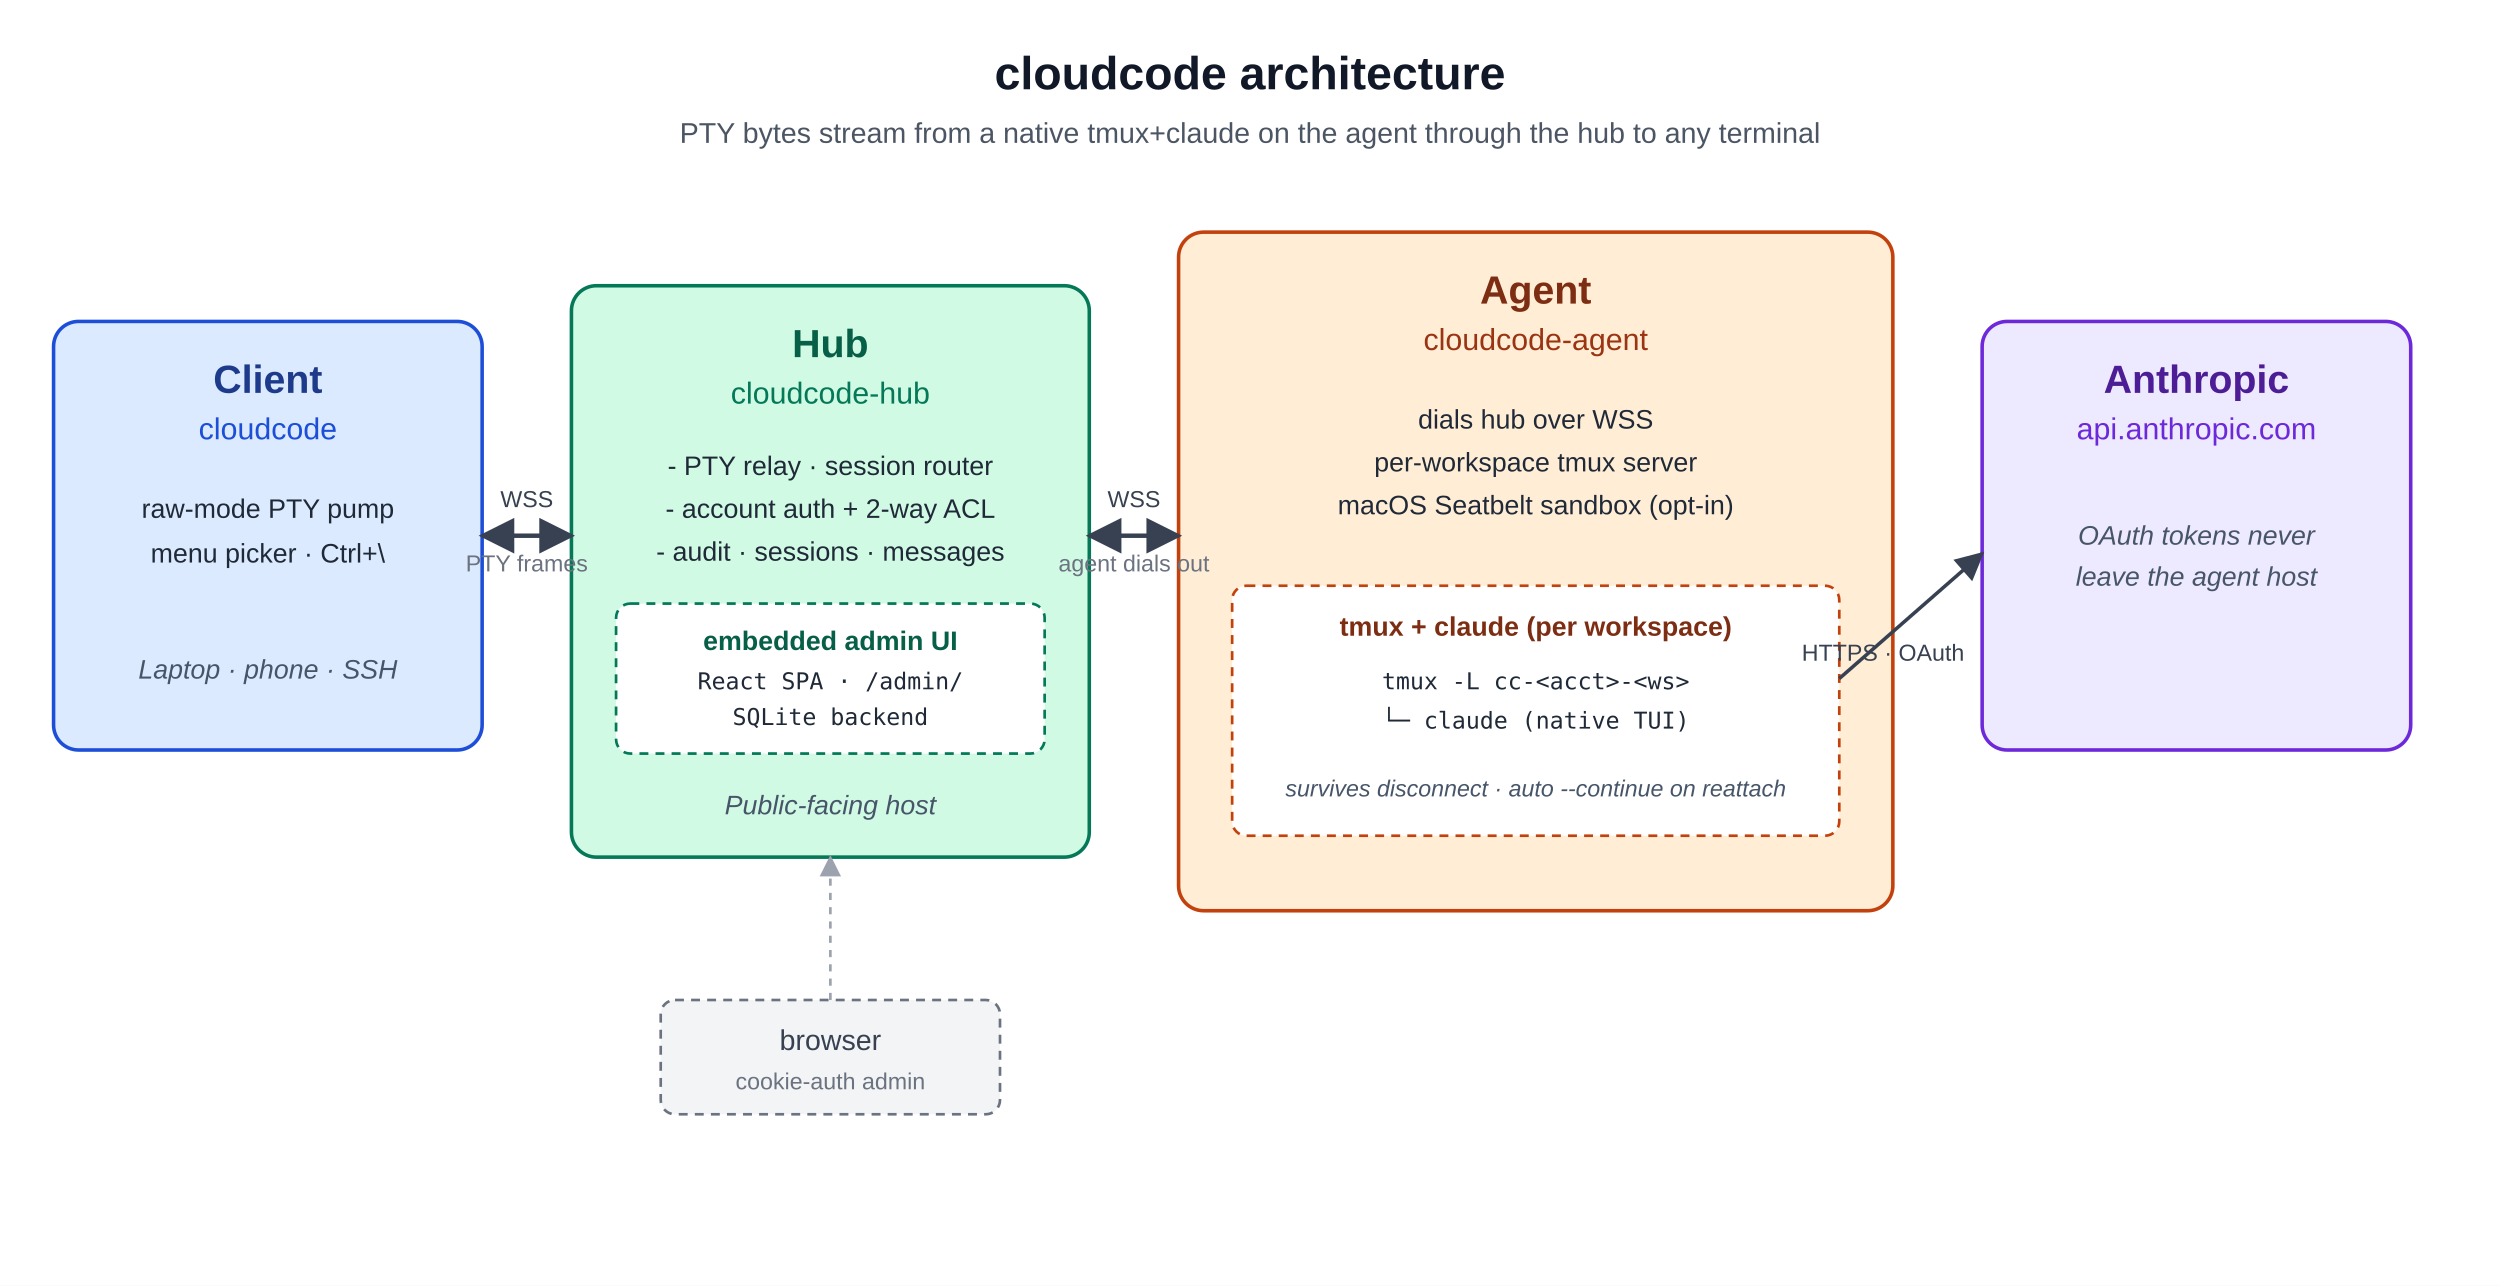
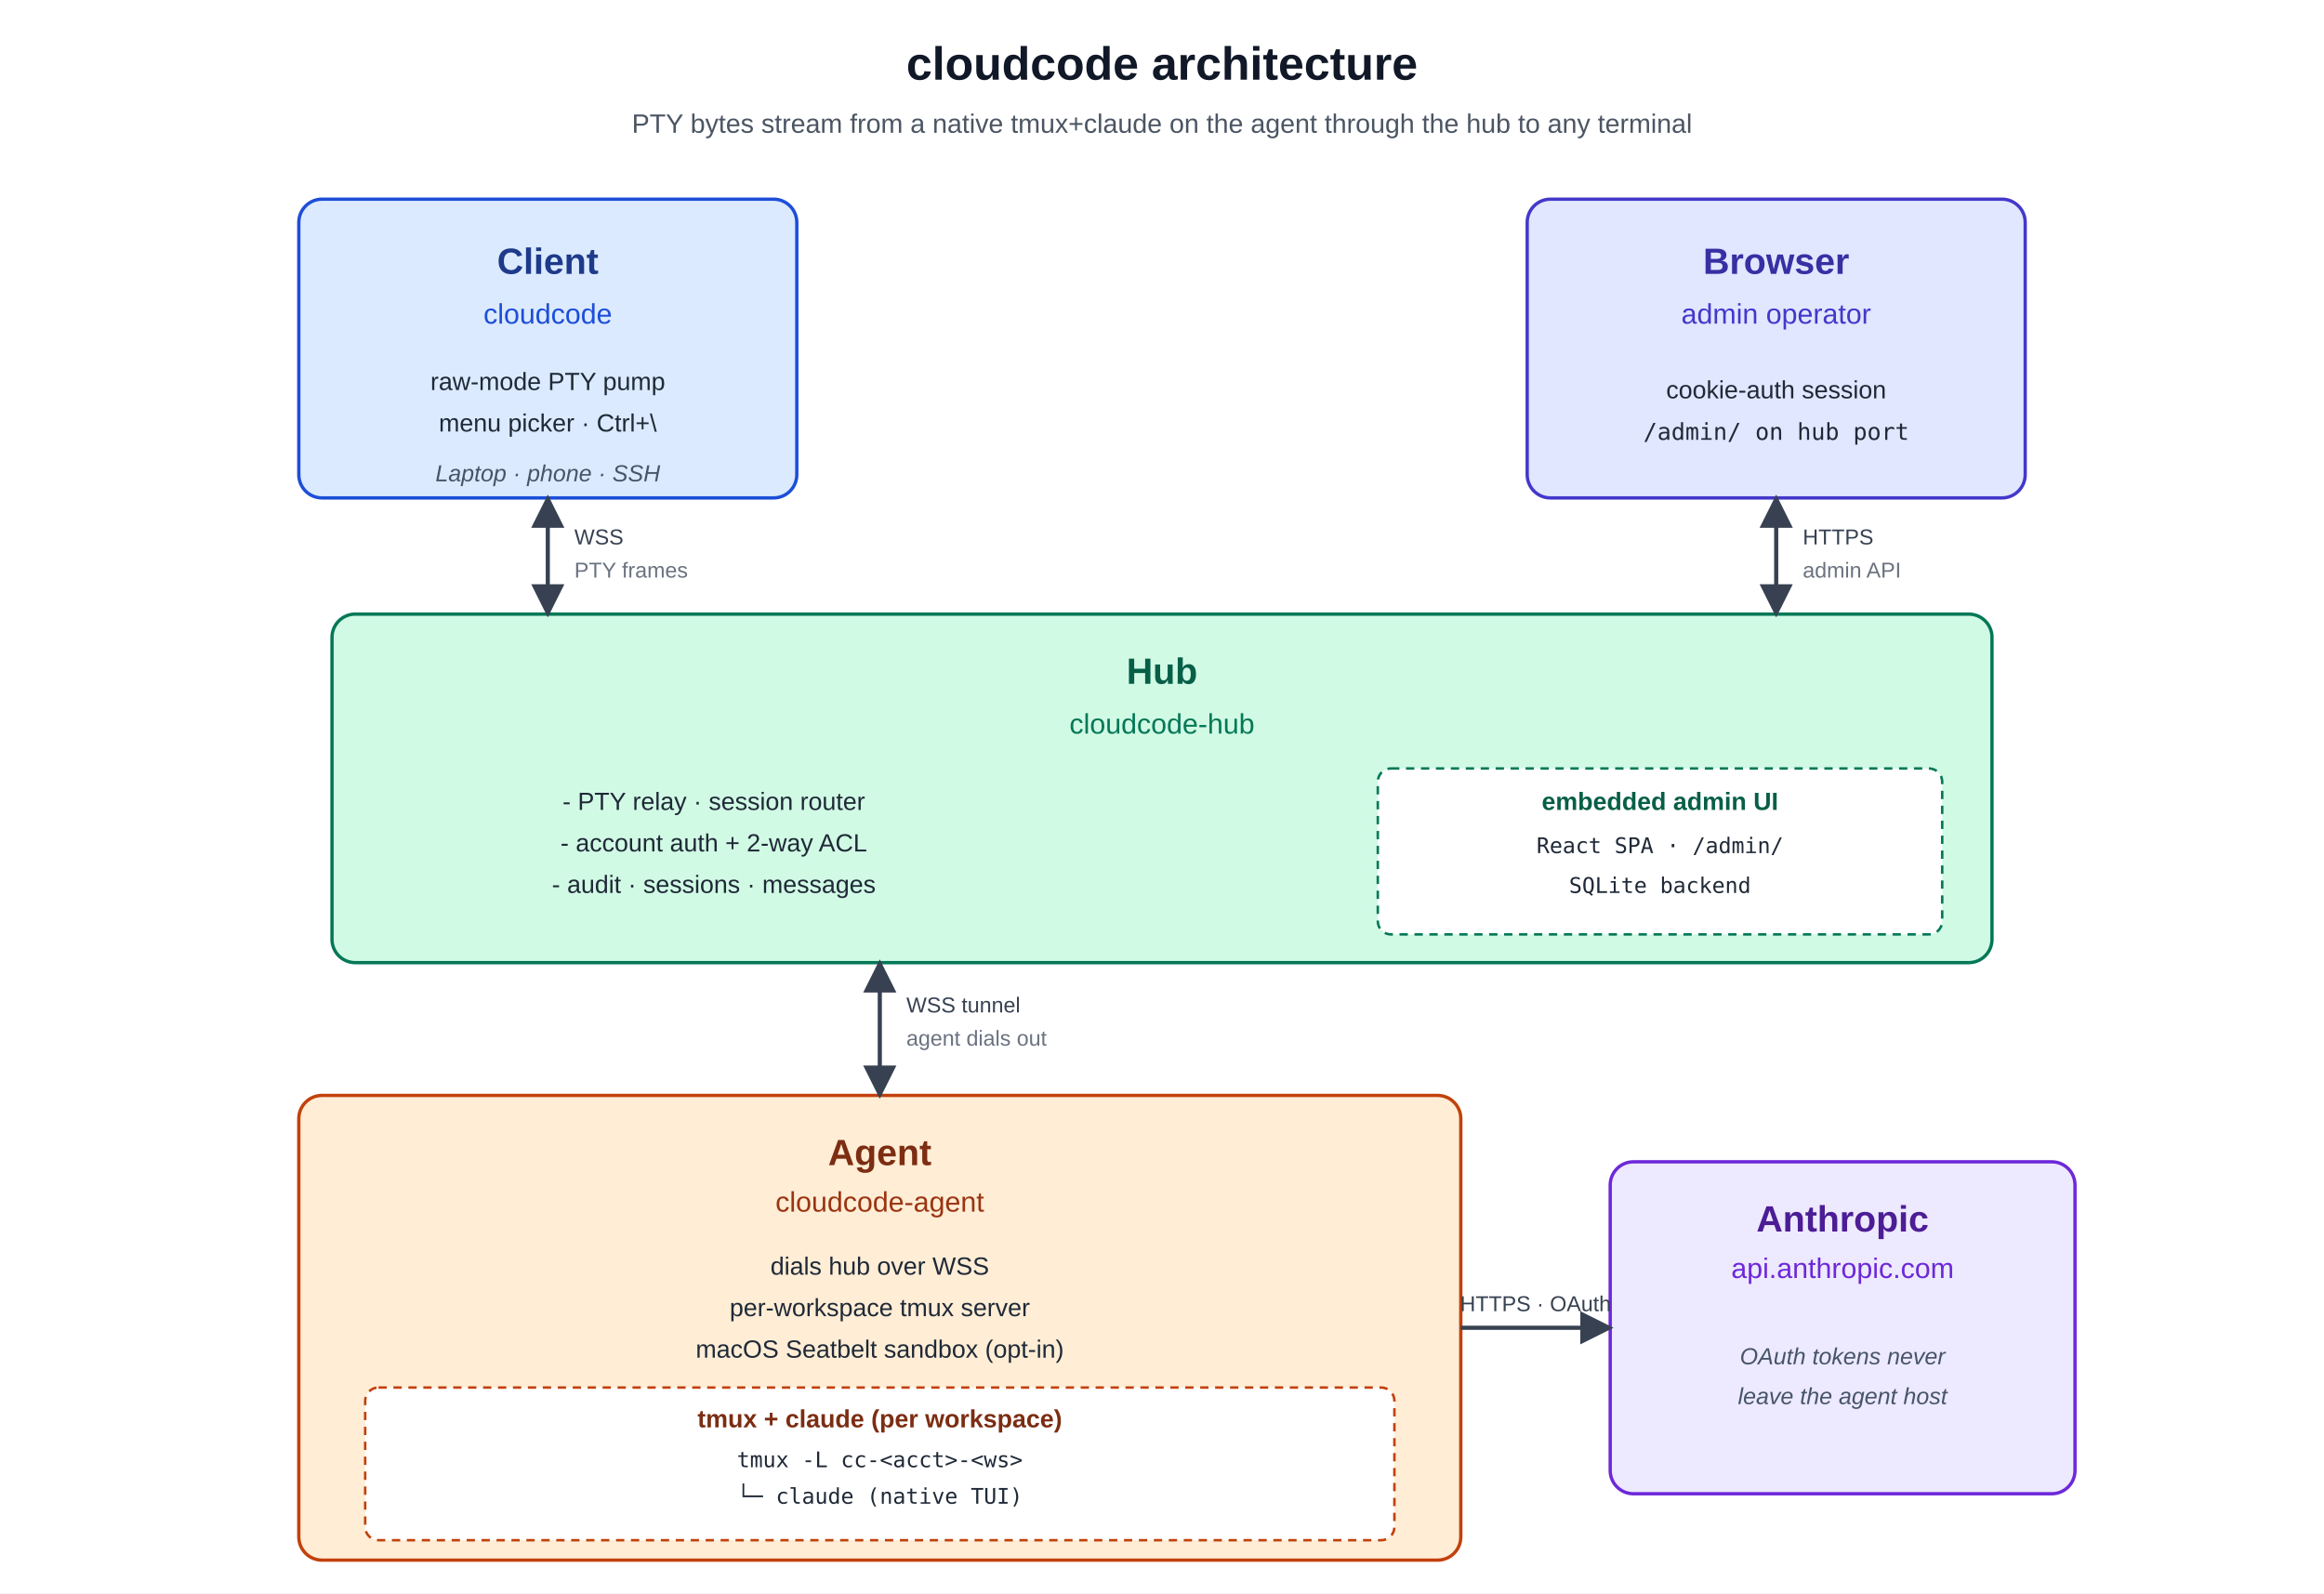
- <svg xmlns="http://www.w3.org/2000/svg" viewBox="0 0 1400 720" font-family="system-ui, -apple-system, 'Helvetica Neue', Arial, sans-serif" font-size="16">
+ <svg xmlns="http://www.w3.org/2000/svg" viewBox="0 0 1400 960" font-family="system-ui, -apple-system, 'Helvetica Neue', Arial, sans-serif" font-size="16">
  <rect width="100%" height="100%" fill="#ffffff" />
  <defs>
    <marker id="arrow" viewBox="0 0 10 10" refX="9" refY="5" markerWidth="8" markerHeight="8" orient="auto-start-reverse">
      <path d="M 0 0 L 10 5 L 0 10 z" fill="#374151" />
    </marker>
    <marker id="arrow-start" viewBox="0 0 10 10" refX="1" refY="5" markerWidth="8" markerHeight="8" orient="auto">
      <path d="M 10 0 L 0 5 L 10 10 z" fill="#374151" />
    </marker>
-     <marker id="arrow-dashed" viewBox="0 0 10 10" refX="9" refY="5" markerWidth="8" markerHeight="8" orient="auto-start-reverse">
-       <path d="M 0 0 L 10 5 L 0 10 z" fill="#9ca3af" />
-     </marker>
  </defs>
-   <text x="700" y="50" text-anchor="middle" font-size="26" font-weight="700" fill="#111827">cloudcode architecture</text>
+   <text x="700" y="48" text-anchor="middle" font-size="28" font-weight="700" fill="#111827">cloudcode architecture</text>
  <text x="700" y="80" text-anchor="middle" font-size="16" fill="#4b5563">PTY bytes stream from a native tmux+claude on the agent through the hub to any terminal</text>
-   <rect x="30" y="180" width="240" height="240" rx="14" fill="#dbeafe" stroke="#1d4ed8" stroke-width="2" />
-   <text x="150" y="220" text-anchor="middle" font-size="22" font-weight="700" fill="#1e3a8a">Client</text>
-   <text x="150" y="246" text-anchor="middle" font-size="17" fill="#1d4ed8">cloudcode</text>
-   <text x="150" y="290" text-anchor="middle" font-size="15" fill="#1f2937">raw-mode PTY pump</text>
-   <text x="150" y="315" text-anchor="middle" font-size="15" fill="#1f2937">menu picker · Ctrl+\</text>
-   <text x="150" y="380" text-anchor="middle" font-size="15" fill="#475569" font-style="italic">Laptop · phone · SSH</text>
-   <rect x="320" y="160" width="290" height="320" rx="14" fill="#d1fae5" stroke="#047857" stroke-width="2" />
-   <text x="465" y="200" text-anchor="middle" font-size="22" font-weight="700" fill="#065f46">Hub</text>
-   <text x="465" y="226" text-anchor="middle" font-size="17" fill="#047857">cloudcode-hub</text>
-   <text x="465" y="266" text-anchor="middle" font-size="15" fill="#1f2937">- PTY relay · session router</text>
-   <text x="465" y="290" text-anchor="middle" font-size="15" fill="#1f2937">- account auth + 2-way ACL</text>
-   <text x="465" y="314" text-anchor="middle" font-size="15" fill="#1f2937">- audit · sessions · messages</text>
-   <rect x="345" y="338" width="240" height="84" rx="8" fill="#ffffff" stroke="#047857" stroke-width="1.5" stroke-dasharray="5,4" />
-   <text x="465" y="364" text-anchor="middle" font-size="15" font-weight="600" fill="#065f46">embedded admin UI</text>
-   <text x="465" y="386" text-anchor="middle" font-size="13" font-family="ui-monospace, Menlo, monospace" fill="#1f2937">React SPA · /admin/</text>
-   <text x="465" y="406" text-anchor="middle" font-size="13" font-family="ui-monospace, Menlo, monospace" fill="#1f2937">SQLite backend</text>
-   <text x="465" y="456" text-anchor="middle" font-size="15" fill="#475569" font-style="italic">Public-facing host</text>
-   <rect x="660" y="130" width="400" height="380" rx="14" fill="#ffedd5" stroke="#c2410c" stroke-width="2" />
-   <text x="860" y="170" text-anchor="middle" font-size="22" font-weight="700" fill="#7c2d12">Agent</text>
-   <text x="860" y="196" text-anchor="middle" font-size="17" fill="#9a3412">cloudcode-agent</text>
-   <text x="860" y="240" text-anchor="middle" font-size="15" fill="#1f2937">dials hub over WSS</text>
-   <text x="860" y="264" text-anchor="middle" font-size="15" fill="#1f2937">per-workspace tmux server</text>
-   <text x="860" y="288" text-anchor="middle" font-size="15" fill="#1f2937">macOS Seatbelt sandbox (opt-in)</text>
-   <rect x="690" y="328" width="340" height="140" rx="8" fill="#ffffff" stroke="#c2410c" stroke-width="1.5" stroke-dasharray="5,4" />
-   <text x="860" y="356" text-anchor="middle" font-size="15" font-weight="600" fill="#7c2d12">tmux + claude (per workspace)</text>
-   <text x="860" y="386" text-anchor="middle" font-size="13" font-family="ui-monospace, Menlo, monospace" fill="#1f2937">tmux -L cc-&lt;acct&gt;-&lt;ws&gt;</text>
-   <text x="860" y="408" text-anchor="middle" font-size="13" font-family="ui-monospace, Menlo, monospace" fill="#1f2937">└─ claude (native TUI)</text>
-   <text x="860" y="446" text-anchor="middle" font-size="13" fill="#475569" font-style="italic">survives disconnect · auto --continue on reattach</text>
-   <rect x="1110" y="180" width="240" height="240" rx="14" fill="#ede9fe" stroke="#6d28d9" stroke-width="2" />
-   <text x="1230" y="220" text-anchor="middle" font-size="22" font-weight="700" fill="#4c1d95">Anthropic</text>
-   <text x="1230" y="246" text-anchor="middle" font-size="17" fill="#6d28d9">api.anthropic.com</text>
-   <text x="1230" y="305" text-anchor="middle" font-size="15" fill="#475569" font-style="italic">OAuth tokens never</text>
-   <text x="1230" y="328" text-anchor="middle" font-size="15" fill="#475569" font-style="italic">leave the agent host</text>
-   <line x1="270" y1="300" x2="320" y2="300" stroke="#374151" stroke-width="2.5" marker-end="url(#arrow)" marker-start="url(#arrow-start)" />
-   <text x="295" y="284" text-anchor="middle" font-size="13" fill="#374151">WSS</text>
-   <text x="295" y="320" text-anchor="middle" font-size="13" fill="#6b7280">PTY frames</text>
-   <line x1="610" y1="300" x2="660" y2="300" stroke="#374151" stroke-width="2.5" marker-end="url(#arrow)" marker-start="url(#arrow-start)" />
-   <text x="635" y="284" text-anchor="middle" font-size="13" fill="#374151">WSS</text>
-   <text x="635" y="320" text-anchor="middle" font-size="13" fill="#6b7280">agent dials out</text>
-   <line x1="1030" y1="380" x2="1110" y2="310" stroke="#374151" stroke-width="2" marker-end="url(#arrow)" />
-   <text x="1100" y="370" text-anchor="end" font-size="13" fill="#374151">HTTPS · OAuth</text>
-   <rect x="370" y="560" width="190" height="64" rx="8" fill="#f3f4f6" stroke="#6b7280" stroke-width="1.5" stroke-dasharray="5,4" />
-   <text x="465" y="588" text-anchor="middle" font-size="16" fill="#374151">browser</text>
-   <text x="465" y="610" text-anchor="middle" font-size="13" fill="#6b7280">cookie-auth admin</text>
-   <line x1="465" y1="560" x2="465" y2="480" stroke="#9ca3af" stroke-width="1.5" stroke-dasharray="4,4" marker-end="url(#arrow-dashed)" />
+   <rect x="180" y="120" width="300" height="180" rx="14" fill="#dbeafe" stroke="#1d4ed8" stroke-width="2" />
+   <text x="330" y="165" text-anchor="middle" font-size="22" font-weight="700" fill="#1e3a8a">Client</text>
+   <text x="330" y="195" text-anchor="middle" font-size="17" fill="#1d4ed8">cloudcode</text>
+   <text x="330" y="235" text-anchor="middle" font-size="15" fill="#1f2937">raw-mode PTY pump</text>
+   <text x="330" y="260" text-anchor="middle" font-size="15" fill="#1f2937">menu picker · Ctrl+\</text>
+   <text x="330" y="290" text-anchor="middle" font-size="14" fill="#475569" font-style="italic">Laptop · phone · SSH</text>
+   <rect x="920" y="120" width="300" height="180" rx="14" fill="#e0e7ff" stroke="#4338ca" stroke-width="2" />
+   <text x="1070" y="165" text-anchor="middle" font-size="22" font-weight="700" fill="#3730a3">Browser</text>
+   <text x="1070" y="195" text-anchor="middle" font-size="17" fill="#4338ca">admin operator</text>
+   <text x="1070" y="240" text-anchor="middle" font-size="15" fill="#1f2937">cookie-auth session</text>
+   <text x="1070" y="265" text-anchor="middle" font-size="14" font-family="ui-monospace, Menlo, monospace" fill="#1f2937">/admin/ on hub port</text>
+   <rect x="200" y="370" width="1000" height="210" rx="14" fill="#d1fae5" stroke="#047857" stroke-width="2" />
+   <text x="700" y="412" text-anchor="middle" font-size="22" font-weight="700" fill="#065f46">Hub</text>
+   <text x="700" y="442" text-anchor="middle" font-size="17" fill="#047857">cloudcode-hub</text>
+   <text x="430" y="488" text-anchor="middle" font-size="15" fill="#1f2937">- PTY relay · session router</text>
+   <text x="430" y="513" text-anchor="middle" font-size="15" fill="#1f2937">- account auth + 2-way ACL</text>
+   <text x="430" y="538" text-anchor="middle" font-size="15" fill="#1f2937">- audit · sessions · messages</text>
+   <rect x="830" y="463" width="340" height="100" rx="8" fill="#ffffff" stroke="#047857" stroke-width="1.5" stroke-dasharray="5,4" />
+   <text x="1000" y="488" text-anchor="middle" font-size="15" font-weight="600" fill="#065f46">embedded admin UI</text>
+   <text x="1000" y="514" text-anchor="middle" font-size="13" font-family="ui-monospace, Menlo, monospace" fill="#1f2937">React SPA · /admin/</text>
+   <text x="1000" y="538" text-anchor="middle" font-size="13" font-family="ui-monospace, Menlo, monospace" fill="#1f2937">SQLite backend</text>
+   <rect x="180" y="660" width="700" height="280" rx="14" fill="#ffedd5" stroke="#c2410c" stroke-width="2" />
+   <text x="530" y="702" text-anchor="middle" font-size="22" font-weight="700" fill="#7c2d12">Agent</text>
+   <text x="530" y="730" text-anchor="middle" font-size="17" fill="#9a3412">cloudcode-agent</text>
+   <text x="530" y="768" text-anchor="middle" font-size="15" fill="#1f2937">dials hub over WSS</text>
+   <text x="530" y="793" text-anchor="middle" font-size="15" fill="#1f2937">per-workspace tmux server</text>
+   <text x="530" y="818" text-anchor="middle" font-size="15" fill="#1f2937">macOS Seatbelt sandbox (opt-in)</text>
+   <rect x="220" y="836" width="620" height="92" rx="8" fill="#ffffff" stroke="#c2410c" stroke-width="1.5" stroke-dasharray="5,4" />
+   <text x="530" y="860" text-anchor="middle" font-size="15" font-weight="600" fill="#7c2d12">tmux + claude (per workspace)</text>
+   <text x="530" y="884" text-anchor="middle" font-size="13" font-family="ui-monospace, Menlo, monospace" fill="#1f2937">tmux -L cc-&lt;acct&gt;-&lt;ws&gt;</text>
+   <text x="530" y="906" text-anchor="middle" font-size="13" font-family="ui-monospace, Menlo, monospace" fill="#1f2937">└─ claude (native TUI)</text>
+   <rect x="970" y="700" width="280" height="200" rx="14" fill="#ede9fe" stroke="#6d28d9" stroke-width="2" />
+   <text x="1110" y="742" text-anchor="middle" font-size="22" font-weight="700" fill="#4c1d95">Anthropic</text>
+   <text x="1110" y="770" text-anchor="middle" font-size="17" fill="#6d28d9">api.anthropic.com</text>
+   <text x="1110" y="822" text-anchor="middle" font-size="14" fill="#475569" font-style="italic">OAuth tokens never</text>
+   <text x="1110" y="846" text-anchor="middle" font-size="14" fill="#475569" font-style="italic">leave the agent host</text>
+   <line x1="330" y1="300" x2="330" y2="370" stroke="#374151" stroke-width="2.5" marker-end="url(#arrow)" marker-start="url(#arrow-start)" />
+   <text x="346" y="328" font-size="13" fill="#374151">WSS</text>
+   <text x="346" y="348" font-size="13" fill="#6b7280">PTY frames</text>
+   <line x1="1070" y1="300" x2="1070" y2="370" stroke="#374151" stroke-width="2.5" marker-end="url(#arrow)" marker-start="url(#arrow-start)" />
+   <text x="1086" y="328" font-size="13" fill="#374151">HTTPS</text>
+   <text x="1086" y="348" font-size="13" fill="#6b7280">admin API</text>
+   <line x1="530" y1="580" x2="530" y2="660" stroke="#374151" stroke-width="2.5" marker-end="url(#arrow)" marker-start="url(#arrow-start)" />
+   <text x="546" y="610" font-size="13" fill="#374151">WSS tunnel</text>
+   <text x="546" y="630" font-size="13" fill="#6b7280">agent dials out</text>
+   <line x1="880" y1="800" x2="970" y2="800" stroke="#374151" stroke-width="2.5" marker-end="url(#arrow)" />
+   <text x="925" y="790" text-anchor="middle" font-size="13" fill="#374151">HTTPS · OAuth</text>
</svg>
